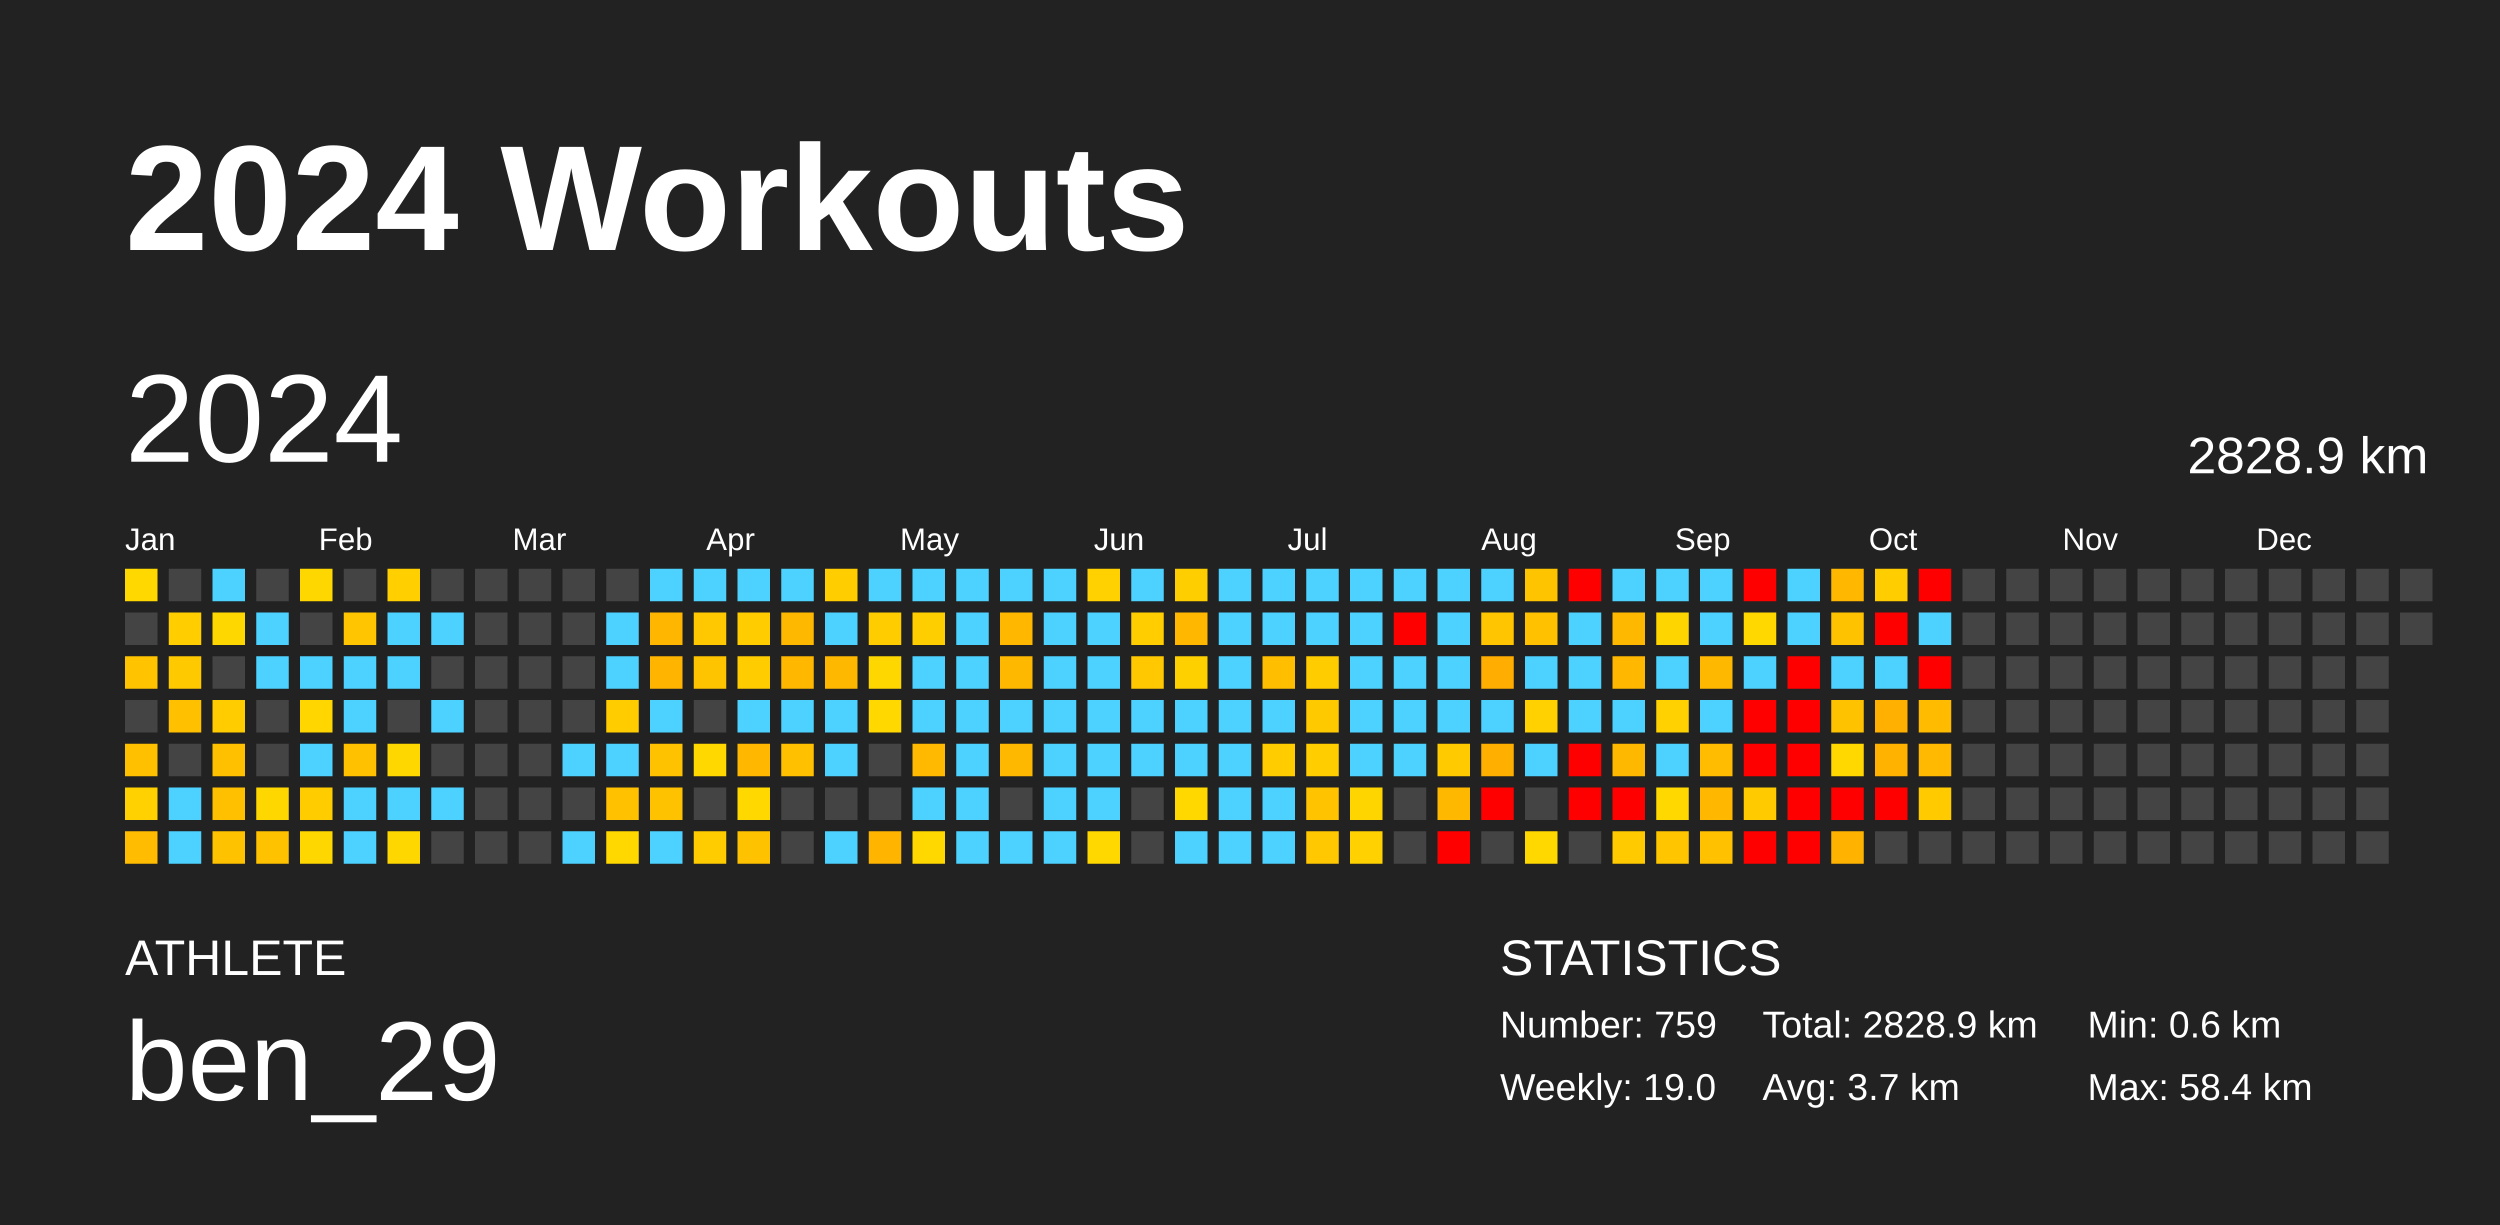
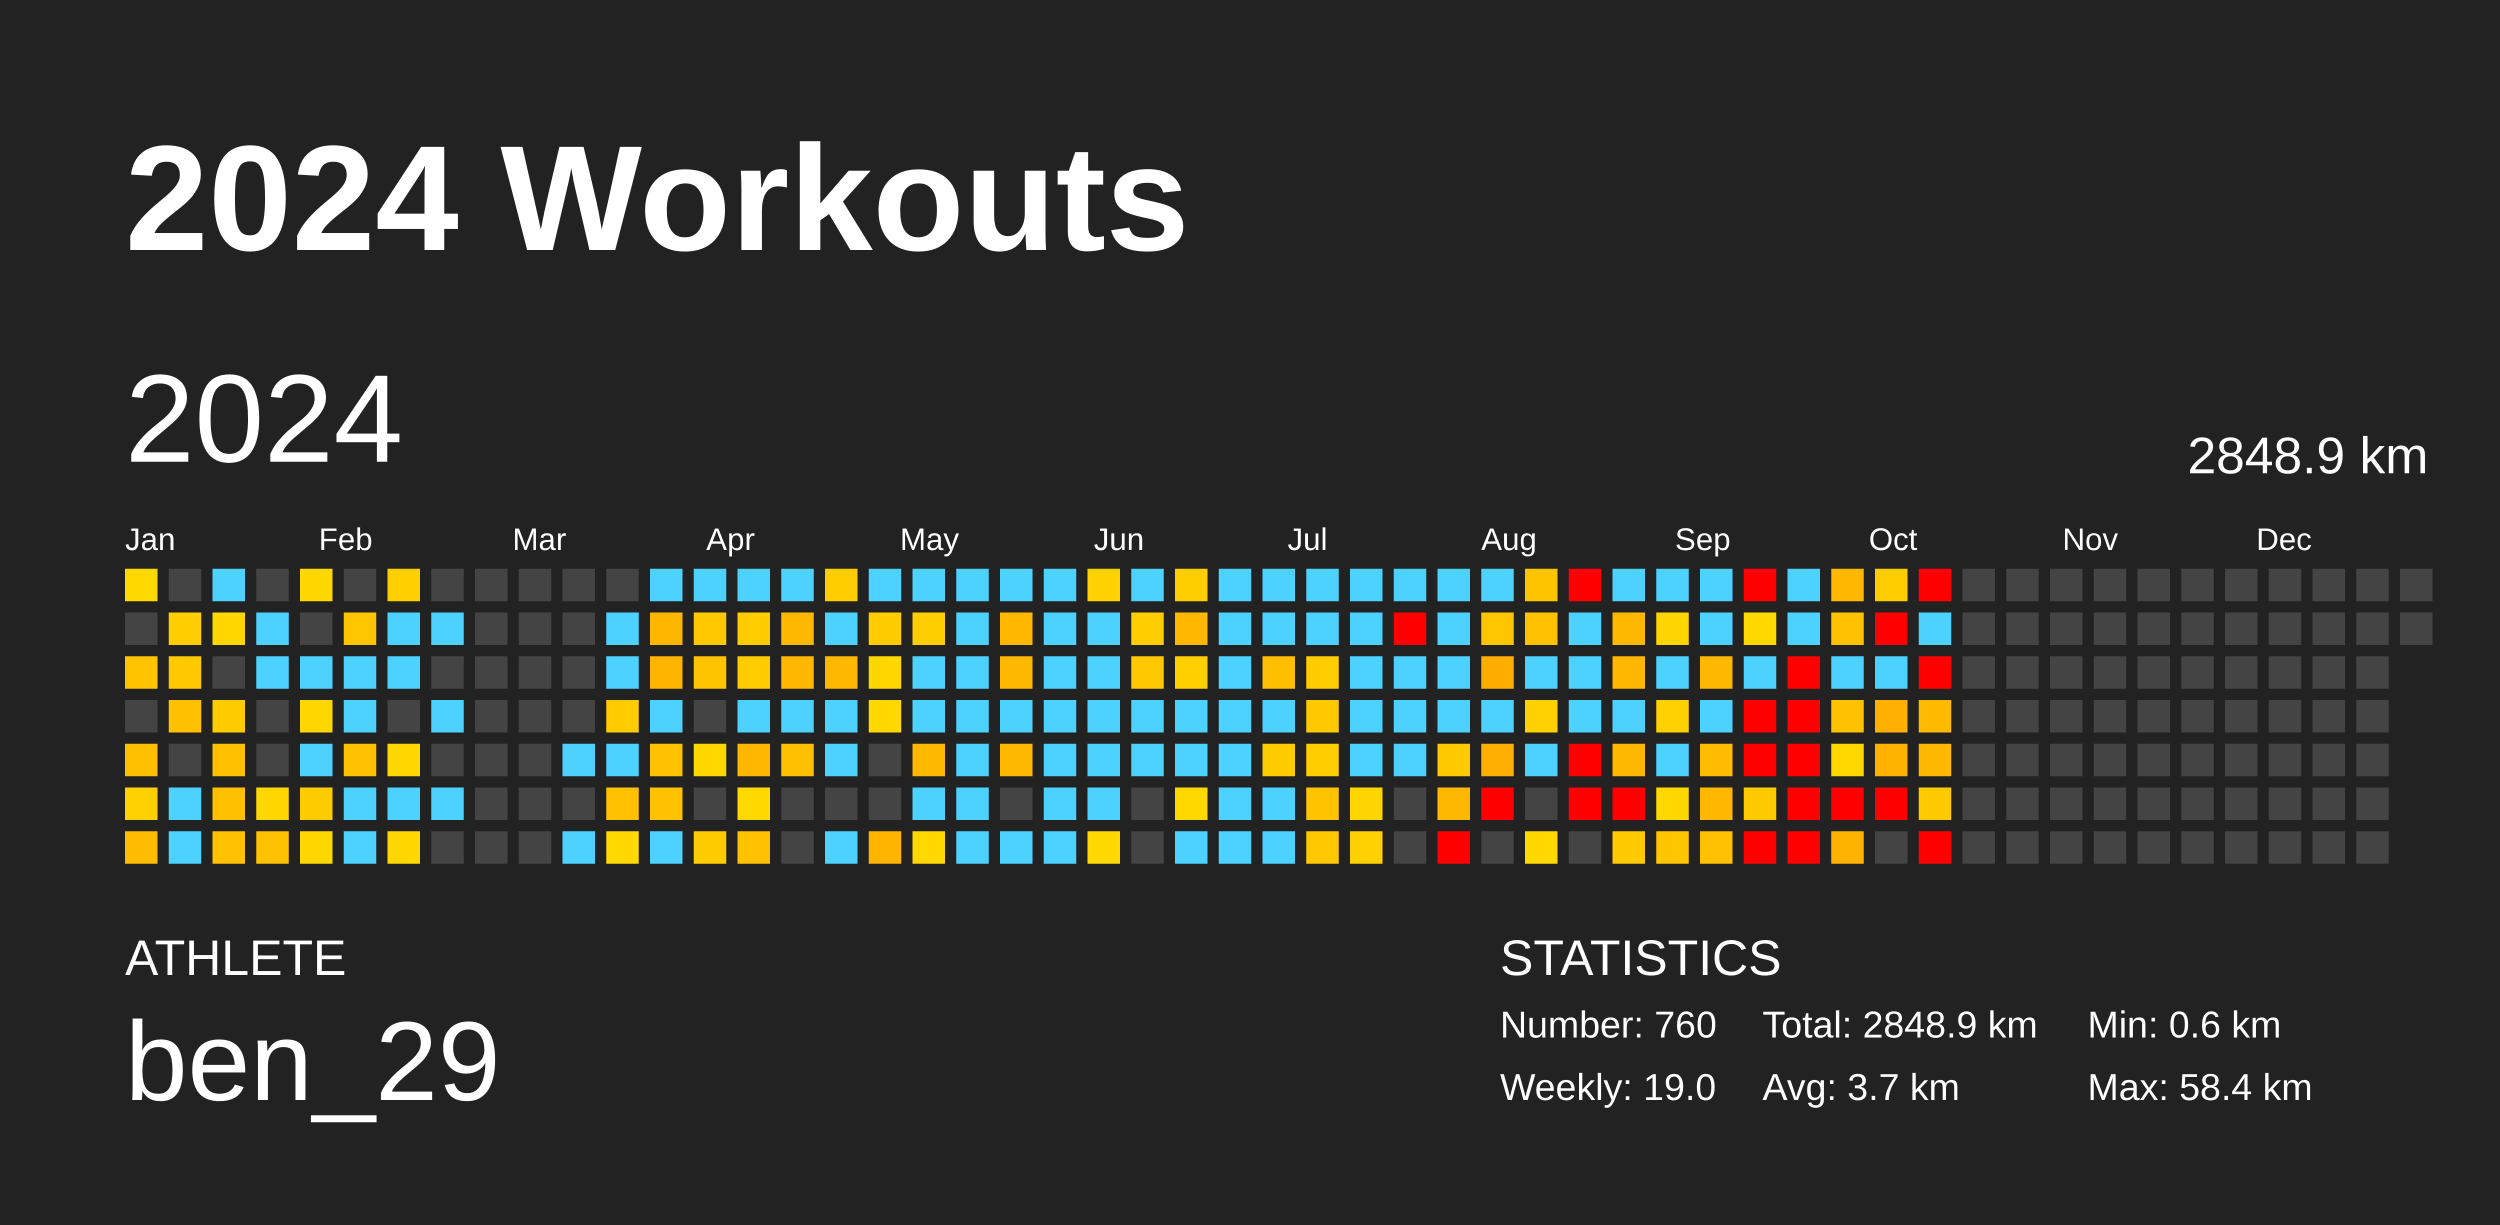
<svg xmlns="http://www.w3.org/2000/svg" baseProfile="full" height="98mm" version="1.1" viewBox="0,0,200,98" width="200mm">
  <defs />
  <rect fill="#222222" height="98" width="200" x="0" y="0" />
  <text fill="#FFFFFF" style="font-size:12px; font-family:Arial; font-weight:bold;" x="10" y="20">2024 Workouts</text>
  <text fill="#FFFFFF" style="font-size:4px; font-family:Arial" x="10" y="78">ATHLETE</text>
  <text fill="#FFFFFF" style="font-size:9px; font-family:Arial" x="10" y="88">ben_29</text>
  <text fill="#FFFFFF" style="font-size:4px; font-family:Arial" x="120" y="78">STATISTICS</text>
-   <text fill="#FFFFFF" style="font-size:3px; font-family:Arial" x="120" y="83">Number: 759</text>
+   <text fill="#FFFFFF" style="font-size:3px; font-family:Arial" x="120" y="83">Number: 760</text>
  <text fill="#FFFFFF" style="font-size:3px; font-family:Arial" x="120" y="88">Weekly: 19.0</text>
-   <text fill="#FFFFFF" style="font-size:3px; font-family:Arial" x="141" y="83">Total: 2828.9 km</text>
+   <text fill="#FFFFFF" style="font-size:3px; font-family:Arial" x="141" y="83">Total: 2848.9 km</text>
  <text fill="#FFFFFF" style="font-size:3px; font-family:Arial" x="141" y="88">Avg: 3.7 km</text>
  <text fill="#FFFFFF" style="font-size:3px; font-family:Arial" x="167" y="83">Min: 0.6 km</text>
  <text fill="#FFFFFF" style="font-size:3px; font-family:Arial" x="167" y="88">Max: 58.4 km</text>
  <text dominant-baseline="hanging" fill="#FFFFFF" style="font-size:10.0px; font-family:Arial;" x="10" y="30">2024</text>
-   <text dominant-baseline="hanging" fill="#FFFFFF" style="font-size:4.125px; font-family:Arial;" x="175" y="35">2828.9 km</text>
+   <text dominant-baseline="hanging" fill="#FFFFFF" style="font-size:4.125px; font-family:Arial;" x="175" y="35">2848.9 km</text>
  <text fill="#FFFFFF" style="font-size:2.5px; font-family:Arial" x="10.0" y="44">Jan</text>
  <text fill="#FFFFFF" style="font-size:2.5px; font-family:Arial" x="25.5" y="44">Feb</text>
  <text fill="#FFFFFF" style="font-size:2.5px; font-family:Arial" x="41.0" y="44">Mar</text>
  <text fill="#FFFFFF" style="font-size:2.5px; font-family:Arial" x="56.5" y="44">Apr</text>
  <text fill="#FFFFFF" style="font-size:2.5px; font-family:Arial" x="72.0" y="44">May</text>
  <text fill="#FFFFFF" style="font-size:2.5px; font-family:Arial" x="87.5" y="44">Jun</text>
  <text fill="#FFFFFF" style="font-size:2.5px; font-family:Arial" x="103.0" y="44">Jul</text>
  <text fill="#FFFFFF" style="font-size:2.5px; font-family:Arial" x="118.5" y="44">Aug</text>
  <text fill="#FFFFFF" style="font-size:2.5px; font-family:Arial" x="134.0" y="44">Sep</text>
  <text fill="#FFFFFF" style="font-size:2.5px; font-family:Arial" x="149.5" y="44">Oct</text>
  <text fill="#FFFFFF" style="font-size:2.5px; font-family:Arial" x="165.0" y="44">Nov</text>
  <text fill="#FFFFFF" style="font-size:2.5px; font-family:Arial" x="180.5" y="44">Dec</text>
  <rect fill="#ffd800" height="2.6" width="2.6" x="10.0" y="45.5" />
  <rect fill="#444444" height="2.6" width="2.6" x="10.0" y="49.0" />
  <rect fill="#ffc300" height="2.6" width="2.6" x="10.0" y="52.5" />
  <rect fill="#444444" height="2.6" width="2.6" x="10.0" y="56.0" />
  <rect fill="#ffc000" height="2.6" width="2.6" x="10.0" y="59.5" />
  <rect fill="#ffd100" height="2.6" width="2.6" x="10.0" y="63.0" />
  <rect fill="#ffbc00" height="2.6" width="2.6" x="10.0" y="66.5" />
  <rect fill="#444444" height="2.6" width="2.6" x="13.5" y="45.5" />
  <rect fill="#ffcd00" height="2.6" width="2.6" x="13.5" y="49.0" />
  <rect fill="#ffc900" height="2.6" width="2.6" x="13.5" y="52.5" />
  <rect fill="#ffc000" height="2.6" width="2.6" x="13.5" y="56.0" />
  <rect fill="#444444" height="2.6" width="2.6" x="13.5" y="59.5" />
  <rect fill="#4dd2ff" height="2.6" width="2.6" x="13.5" y="63.0" />
  <rect fill="#4dd2ff" height="2.6" width="2.6" x="13.5" y="66.5" />
  <rect fill="#4dd2ff" height="2.6" width="2.6" x="17.0" y="45.5" />
  <rect fill="#ffd700" height="2.6" width="2.6" x="17.0" y="49.0" />
  <rect fill="#444444" height="2.6" width="2.6" x="17.0" y="52.5" />
  <rect fill="#ffcc00" height="2.6" width="2.6" x="17.0" y="56.0" />
  <rect fill="#ffc000" height="2.6" width="2.6" x="17.0" y="59.5" />
  <rect fill="#ffc000" height="2.6" width="2.6" x="17.0" y="63.0" />
  <rect fill="#ffc200" height="2.6" width="2.6" x="17.0" y="66.5" />
  <rect fill="#444444" height="2.6" width="2.6" x="20.5" y="45.5" />
  <rect fill="#4dd2ff" height="2.6" width="2.6" x="20.5" y="49.0" />
  <rect fill="#4dd2ff" height="2.6" width="2.6" x="20.5" y="52.5" />
  <rect fill="#444444" height="2.6" width="2.6" x="20.5" y="56.0" />
  <rect fill="#444444" height="2.6" width="2.6" x="20.5" y="59.5" />
  <rect fill="#ffd700" height="2.6" width="2.6" x="20.5" y="63.0" />
  <rect fill="#ffc200" height="2.6" width="2.6" x="20.5" y="66.5" />
  <rect fill="#ffd700" height="2.6" width="2.6" x="24.0" y="45.5" />
  <rect fill="#444444" height="2.6" width="2.6" x="24.0" y="49.0" />
  <rect fill="#4dd2ff" height="2.6" width="2.6" x="24.0" y="52.5" />
  <rect fill="#ffd600" height="2.6" width="2.6" x="24.0" y="56.0" />
  <rect fill="#4dd2ff" height="2.6" width="2.6" x="24.0" y="59.5" />
  <rect fill="#ffcc00" height="2.6" width="2.6" x="24.0" y="63.0" />
  <rect fill="#ffd700" height="2.6" width="2.6" x="24.0" y="66.5" />
  <rect fill="#444444" height="2.6" width="2.6" x="27.5" y="45.5" />
  <rect fill="#ffc500" height="2.6" width="2.6" x="27.5" y="49.0" />
  <rect fill="#4dd2ff" height="2.6" width="2.6" x="27.5" y="52.5" />
  <rect fill="#4dd2ff" height="2.6" width="2.6" x="27.5" y="56.0" />
  <rect fill="#ffc100" height="2.6" width="2.6" x="27.5" y="59.5" />
  <rect fill="#4dd2ff" height="2.6" width="2.6" x="27.5" y="63.0" />
  <rect fill="#4dd2ff" height="2.6" width="2.6" x="27.5" y="66.5" />
  <rect fill="#ffcf00" height="2.6" width="2.6" x="31.0" y="45.5" />
  <rect fill="#4dd2ff" height="2.6" width="2.6" x="31.0" y="49.0" />
  <rect fill="#4dd2ff" height="2.6" width="2.6" x="31.0" y="52.5" />
  <rect fill="#444444" height="2.6" width="2.6" x="31.0" y="56.0" />
  <rect fill="#ffd700" height="2.6" width="2.6" x="31.0" y="59.5" />
  <rect fill="#4dd2ff" height="2.6" width="2.6" x="31.0" y="63.0" />
  <rect fill="#ffd700" height="2.6" width="2.6" x="31.0" y="66.5" />
  <rect fill="#444444" height="2.6" width="2.6" x="34.5" y="45.5" />
  <rect fill="#4dd2ff" height="2.6" width="2.6" x="34.5" y="49.0" />
  <rect fill="#444444" height="2.6" width="2.6" x="34.5" y="52.5" />
  <rect fill="#4dd2ff" height="2.6" width="2.6" x="34.5" y="56.0" />
  <rect fill="#444444" height="2.6" width="2.6" x="34.5" y="59.5" />
  <rect fill="#4dd2ff" height="2.6" width="2.6" x="34.5" y="63.0" />
  <rect fill="#444444" height="2.6" width="2.6" x="34.5" y="66.5" />
  <rect fill="#444444" height="2.6" width="2.6" x="38.0" y="45.5" />
  <rect fill="#444444" height="2.6" width="2.6" x="38.0" y="49.0" />
  <rect fill="#444444" height="2.6" width="2.6" x="38.0" y="52.5" />
  <rect fill="#444444" height="2.6" width="2.6" x="38.0" y="56.0" />
  <rect fill="#444444" height="2.6" width="2.6" x="38.0" y="59.5" />
  <rect fill="#444444" height="2.6" width="2.6" x="38.0" y="63.0" />
  <rect fill="#444444" height="2.6" width="2.6" x="38.0" y="66.5" />
  <rect fill="#444444" height="2.6" width="2.6" x="41.5" y="45.5" />
  <rect fill="#444444" height="2.6" width="2.6" x="41.5" y="49.0" />
  <rect fill="#444444" height="2.6" width="2.6" x="41.5" y="52.5" />
  <rect fill="#444444" height="2.6" width="2.6" x="41.5" y="56.0" />
  <rect fill="#444444" height="2.6" width="2.6" x="41.5" y="59.5" />
  <rect fill="#444444" height="2.6" width="2.6" x="41.5" y="63.0" />
  <rect fill="#444444" height="2.6" width="2.6" x="41.5" y="66.5" />
  <rect fill="#444444" height="2.6" width="2.6" x="45.0" y="45.5" />
  <rect fill="#444444" height="2.6" width="2.6" x="45.0" y="49.0" />
  <rect fill="#444444" height="2.6" width="2.6" x="45.0" y="52.5" />
  <rect fill="#444444" height="2.6" width="2.6" x="45.0" y="56.0" />
  <rect fill="#4dd2ff" height="2.6" width="2.6" x="45.0" y="59.5" />
  <rect fill="#444444" height="2.6" width="2.6" x="45.0" y="63.0" />
  <rect fill="#4dd2ff" height="2.6" width="2.6" x="45.0" y="66.5" />
  <rect fill="#444444" height="2.6" width="2.6" x="48.5" y="45.5" />
  <rect fill="#4dd2ff" height="2.6" width="2.6" x="48.5" y="49.0" />
  <rect fill="#4dd2ff" height="2.6" width="2.6" x="48.5" y="52.5" />
  <rect fill="#ffcc00" height="2.6" width="2.6" x="48.5" y="56.0" />
  <rect fill="#4dd2ff" height="2.6" width="2.6" x="48.5" y="59.5" />
  <rect fill="#ffc100" height="2.6" width="2.6" x="48.5" y="63.0" />
  <rect fill="#ffd800" height="2.6" width="2.6" x="48.5" y="66.5" />
  <rect fill="#4dd2ff" height="2.6" width="2.6" x="52.0" y="45.5" />
  <rect fill="#ffb600" height="2.6" width="2.6" x="52.0" y="49.0" />
  <rect fill="#ffb400" height="2.6" width="2.6" x="52.0" y="52.5" />
  <rect fill="#4dd2ff" height="2.6" width="2.6" x="52.0" y="56.0" />
  <rect fill="#ffc200" height="2.6" width="2.6" x="52.0" y="59.5" />
  <rect fill="#ffc200" height="2.6" width="2.6" x="52.0" y="63.0" />
  <rect fill="#4dd2ff" height="2.6" width="2.6" x="52.0" y="66.5" />
  <rect fill="#4dd2ff" height="2.6" width="2.6" x="55.5" y="45.5" />
  <rect fill="#ffc800" height="2.6" width="2.6" x="55.5" y="49.0" />
  <rect fill="#ffc400" height="2.6" width="2.6" x="55.5" y="52.5" />
  <rect fill="#444444" height="2.6" width="2.6" x="55.5" y="56.0" />
  <rect fill="#ffd800" height="2.6" width="2.6" x="55.5" y="59.5" />
  <rect fill="#444444" height="2.6" width="2.6" x="55.5" y="63.0" />
  <rect fill="#ffcc00" height="2.6" width="2.6" x="55.5" y="66.5" />
  <rect fill="#4dd2ff" height="2.6" width="2.6" x="59.0" y="45.5" />
  <rect fill="#ffcc00" height="2.6" width="2.6" x="59.0" y="49.0" />
  <rect fill="#ffcc00" height="2.6" width="2.6" x="59.0" y="52.5" />
  <rect fill="#4dd2ff" height="2.6" width="2.6" x="59.0" y="56.0" />
  <rect fill="#ffb700" height="2.6" width="2.6" x="59.0" y="59.5" />
  <rect fill="#ffd800" height="2.6" width="2.6" x="59.0" y="63.0" />
  <rect fill="#ffc200" height="2.6" width="2.6" x="59.0" y="66.5" />
  <rect fill="#4dd2ff" height="2.6" width="2.6" x="62.5" y="45.5" />
  <rect fill="#ffb800" height="2.6" width="2.6" x="62.5" y="49.0" />
  <rect fill="#ffb700" height="2.6" width="2.6" x="62.5" y="52.5" />
  <rect fill="#4dd2ff" height="2.6" width="2.6" x="62.5" y="56.0" />
  <rect fill="#ffc000" height="2.6" width="2.6" x="62.5" y="59.5" />
  <rect fill="#444444" height="2.6" width="2.6" x="62.5" y="63.0" />
  <rect fill="#444444" height="2.6" width="2.6" x="62.5" y="66.5" />
  <rect fill="#ffcd00" height="2.6" width="2.6" x="66.0" y="45.5" />
  <rect fill="#4dd2ff" height="2.6" width="2.6" x="66.0" y="49.0" />
  <rect fill="#ffb800" height="2.6" width="2.6" x="66.0" y="52.5" />
  <rect fill="#4dd2ff" height="2.6" width="2.6" x="66.0" y="56.0" />
  <rect fill="#4dd2ff" height="2.6" width="2.6" x="66.0" y="59.5" />
  <rect fill="#444444" height="2.6" width="2.6" x="66.0" y="63.0" />
  <rect fill="#4dd2ff" height="2.6" width="2.6" x="66.0" y="66.5" />
  <rect fill="#4dd2ff" height="2.6" width="2.6" x="69.5" y="45.5" />
  <rect fill="#ffcc00" height="2.6" width="2.6" x="69.5" y="49.0" />
  <rect fill="#ffd700" height="2.6" width="2.6" x="69.5" y="52.5" />
  <rect fill="#ffd800" height="2.6" width="2.6" x="69.5" y="56.0" />
  <rect fill="#444444" height="2.6" width="2.6" x="69.5" y="59.5" />
  <rect fill="#444444" height="2.6" width="2.6" x="69.5" y="63.0" />
  <rect fill="#ffb500" height="2.6" width="2.6" x="69.5" y="66.5" />
  <rect fill="#4dd2ff" height="2.6" width="2.6" x="73.0" y="45.5" />
  <rect fill="#ffce00" height="2.6" width="2.6" x="73.0" y="49.0" />
  <rect fill="#4dd2ff" height="2.6" width="2.6" x="73.0" y="52.5" />
  <rect fill="#4dd2ff" height="2.6" width="2.6" x="73.0" y="56.0" />
  <rect fill="#ffb900" height="2.6" width="2.6" x="73.0" y="59.5" />
  <rect fill="#4dd2ff" height="2.6" width="2.6" x="73.0" y="63.0" />
  <rect fill="#ffd800" height="2.6" width="2.6" x="73.0" y="66.5" />
  <rect fill="#4dd2ff" height="2.6" width="2.6" x="76.5" y="45.5" />
  <rect fill="#4dd2ff" height="2.6" width="2.6" x="76.5" y="49.0" />
  <rect fill="#4dd2ff" height="2.6" width="2.6" x="76.5" y="52.5" />
  <rect fill="#4dd2ff" height="2.6" width="2.6" x="76.5" y="56.0" />
  <rect fill="#4dd2ff" height="2.6" width="2.6" x="76.5" y="59.5" />
  <rect fill="#4dd2ff" height="2.6" width="2.6" x="76.5" y="63.0" />
  <rect fill="#4dd2ff" height="2.6" width="2.6" x="76.5" y="66.5" />
  <rect fill="#4dd2ff" height="2.6" width="2.6" x="80.0" y="45.5" />
  <rect fill="#ffb700" height="2.6" width="2.6" x="80.0" y="49.0" />
  <rect fill="#ffb800" height="2.6" width="2.6" x="80.0" y="52.5" />
  <rect fill="#4dd2ff" height="2.6" width="2.6" x="80.0" y="56.0" />
  <rect fill="#ffb800" height="2.6" width="2.6" x="80.0" y="59.5" />
  <rect fill="#444444" height="2.6" width="2.6" x="80.0" y="63.0" />
  <rect fill="#4dd2ff" height="2.6" width="2.6" x="80.0" y="66.5" />
  <rect fill="#4dd2ff" height="2.6" width="2.6" x="83.5" y="45.5" />
  <rect fill="#4dd2ff" height="2.6" width="2.6" x="83.5" y="49.0" />
  <rect fill="#4dd2ff" height="2.6" width="2.6" x="83.5" y="52.5" />
  <rect fill="#4dd2ff" height="2.6" width="2.6" x="83.5" y="56.0" />
  <rect fill="#4dd2ff" height="2.6" width="2.6" x="83.5" y="59.5" />
  <rect fill="#4dd2ff" height="2.6" width="2.6" x="83.5" y="63.0" />
  <rect fill="#4dd2ff" height="2.6" width="2.6" x="83.5" y="66.5" />
  <rect fill="#ffd100" height="2.6" width="2.6" x="87.0" y="45.5" />
  <rect fill="#4dd2ff" height="2.6" width="2.6" x="87.0" y="49.0" />
  <rect fill="#4dd2ff" height="2.6" width="2.6" x="87.0" y="52.5" />
  <rect fill="#4dd2ff" height="2.6" width="2.6" x="87.0" y="56.0" />
  <rect fill="#4dd2ff" height="2.6" width="2.6" x="87.0" y="59.5" />
  <rect fill="#4dd2ff" height="2.6" width="2.6" x="87.0" y="63.0" />
  <rect fill="#ffd800" height="2.6" width="2.6" x="87.0" y="66.5" />
  <rect fill="#4dd2ff" height="2.6" width="2.6" x="90.5" y="45.5" />
  <rect fill="#ffcd00" height="2.6" width="2.6" x="90.5" y="49.0" />
  <rect fill="#ffc800" height="2.6" width="2.6" x="90.5" y="52.5" />
  <rect fill="#4dd2ff" height="2.6" width="2.6" x="90.5" y="56.0" />
  <rect fill="#4dd2ff" height="2.6" width="2.6" x="90.5" y="59.5" />
  <rect fill="#444444" height="2.6" width="2.6" x="90.5" y="63.0" />
  <rect fill="#444444" height="2.6" width="2.6" x="90.5" y="66.5" />
  <rect fill="#ffce00" height="2.6" width="2.6" x="94.0" y="45.5" />
  <rect fill="#ffb700" height="2.6" width="2.6" x="94.0" y="49.0" />
  <rect fill="#ffd000" height="2.6" width="2.6" x="94.0" y="52.5" />
  <rect fill="#4dd2ff" height="2.6" width="2.6" x="94.0" y="56.0" />
  <rect fill="#4dd2ff" height="2.6" width="2.6" x="94.0" y="59.5" />
  <rect fill="#ffd800" height="2.6" width="2.6" x="94.0" y="63.0" />
  <rect fill="#4dd2ff" height="2.6" width="2.6" x="94.0" y="66.5" />
  <rect fill="#4dd2ff" height="2.6" width="2.6" x="97.5" y="45.5" />
  <rect fill="#4dd2ff" height="2.6" width="2.6" x="97.5" y="49.0" />
  <rect fill="#4dd2ff" height="2.6" width="2.6" x="97.5" y="52.5" />
  <rect fill="#4dd2ff" height="2.6" width="2.6" x="97.5" y="56.0" />
  <rect fill="#4dd2ff" height="2.6" width="2.6" x="97.5" y="59.5" />
  <rect fill="#4dd2ff" height="2.6" width="2.6" x="97.5" y="63.0" />
  <rect fill="#4dd2ff" height="2.6" width="2.6" x="97.5" y="66.5" />
  <rect fill="#4dd2ff" height="2.6" width="2.6" x="101.0" y="45.5" />
  <rect fill="#4dd2ff" height="2.6" width="2.6" x="101.0" y="49.0" />
  <rect fill="#ffbf00" height="2.6" width="2.6" x="101.0" y="52.5" />
  <rect fill="#4dd2ff" height="2.6" width="2.6" x="101.0" y="56.0" />
  <rect fill="#ffcc00" height="2.6" width="2.6" x="101.0" y="59.5" />
  <rect fill="#4dd2ff" height="2.6" width="2.6" x="101.0" y="63.0" />
  <rect fill="#4dd2ff" height="2.6" width="2.6" x="101.0" y="66.5" />
  <rect fill="#4dd2ff" height="2.6" width="2.6" x="104.5" y="45.5" />
  <rect fill="#4dd2ff" height="2.6" width="2.6" x="104.5" y="49.0" />
  <rect fill="#ffcc00" height="2.6" width="2.6" x="104.5" y="52.5" />
  <rect fill="#ffc900" height="2.6" width="2.6" x="104.5" y="56.0" />
  <rect fill="#ffcd00" height="2.6" width="2.6" x="104.5" y="59.5" />
  <rect fill="#ffc300" height="2.6" width="2.6" x="104.5" y="63.0" />
  <rect fill="#ffc800" height="2.6" width="2.6" x="104.5" y="66.5" />
  <rect fill="#4dd2ff" height="2.6" width="2.6" x="108.0" y="45.5" />
  <rect fill="#4dd2ff" height="2.6" width="2.6" x="108.0" y="49.0" />
  <rect fill="#4dd2ff" height="2.6" width="2.6" x="108.0" y="52.5" />
  <rect fill="#4dd2ff" height="2.6" width="2.6" x="108.0" y="56.0" />
  <rect fill="#4dd2ff" height="2.6" width="2.6" x="108.0" y="59.5" />
  <rect fill="#ffd500" height="2.6" width="2.6" x="108.0" y="63.0" />
  <rect fill="#ffd100" height="2.6" width="2.6" x="108.0" y="66.5" />
  <rect fill="#4dd2ff" height="2.6" width="2.6" x="111.5" y="45.5" />
  <rect fill="red" height="2.6" width="2.6" x="111.5" y="49.0" />
  <rect fill="#4dd2ff" height="2.6" width="2.6" x="111.5" y="52.5" />
  <rect fill="#4dd2ff" height="2.6" width="2.6" x="111.5" y="56.0" />
  <rect fill="#4dd2ff" height="2.6" width="2.6" x="111.5" y="59.5" />
  <rect fill="#444444" height="2.6" width="2.6" x="111.5" y="63.0" />
  <rect fill="#444444" height="2.6" width="2.6" x="111.5" y="66.5" />
  <rect fill="#4dd2ff" height="2.6" width="2.6" x="115.0" y="45.5" />
  <rect fill="#4dd2ff" height="2.6" width="2.6" x="115.0" y="49.0" />
  <rect fill="#4dd2ff" height="2.6" width="2.6" x="115.0" y="52.5" />
  <rect fill="#4dd2ff" height="2.6" width="2.6" x="115.0" y="56.0" />
  <rect fill="#ffcb00" height="2.6" width="2.6" x="115.0" y="59.5" />
  <rect fill="#ffb800" height="2.6" width="2.6" x="115.0" y="63.0" />
  <rect fill="red" height="2.6" width="2.6" x="115.0" y="66.5" />
  <rect fill="#4dd2ff" height="2.6" width="2.6" x="118.5" y="45.5" />
  <rect fill="#ffc500" height="2.6" width="2.6" x="118.5" y="49.0" />
  <rect fill="#ffad00" height="2.6" width="2.6" x="118.5" y="52.5" />
  <rect fill="#4dd2ff" height="2.6" width="2.6" x="118.5" y="56.0" />
  <rect fill="#ffaf00" height="2.6" width="2.6" x="118.5" y="59.5" />
  <rect fill="red" height="2.6" width="2.6" x="118.5" y="63.0" />
  <rect fill="#444444" height="2.6" width="2.6" x="118.5" y="66.5" />
  <rect fill="#ffc400" height="2.6" width="2.6" x="122.0" y="45.5" />
  <rect fill="#ffc100" height="2.6" width="2.6" x="122.0" y="49.0" />
  <rect fill="#4dd2ff" height="2.6" width="2.6" x="122.0" y="52.5" />
  <rect fill="#ffd100" height="2.6" width="2.6" x="122.0" y="56.0" />
  <rect fill="#4dd2ff" height="2.6" width="2.6" x="122.0" y="59.5" />
  <rect fill="#444444" height="2.6" width="2.6" x="122.0" y="63.0" />
  <rect fill="#ffd800" height="2.6" width="2.6" x="122.0" y="66.5" />
  <rect fill="red" height="2.6" width="2.6" x="125.5" y="45.5" />
  <rect fill="#4dd2ff" height="2.6" width="2.6" x="125.5" y="49.0" />
  <rect fill="#4dd2ff" height="2.6" width="2.6" x="125.5" y="52.5" />
  <rect fill="#4dd2ff" height="2.6" width="2.6" x="125.5" y="56.0" />
  <rect fill="red" height="2.6" width="2.6" x="125.5" y="59.5" />
  <rect fill="red" height="2.6" width="2.6" x="125.5" y="63.0" />
  <rect fill="#444444" height="2.6" width="2.6" x="125.5" y="66.5" />
  <rect fill="#4dd2ff" height="2.6" width="2.6" x="129.0" y="45.5" />
  <rect fill="#ffb800" height="2.6" width="2.6" x="129.0" y="49.0" />
  <rect fill="#ffb700" height="2.6" width="2.6" x="129.0" y="52.5" />
  <rect fill="#4dd2ff" height="2.6" width="2.6" x="129.0" y="56.0" />
  <rect fill="#ffb800" height="2.6" width="2.6" x="129.0" y="59.5" />
  <rect fill="red" height="2.6" width="2.6" x="129.0" y="63.0" />
  <rect fill="#ffcb00" height="2.6" width="2.6" x="129.0" y="66.5" />
  <rect fill="#4dd2ff" height="2.6" width="2.6" x="132.5" y="45.5" />
  <rect fill="#ffd500" height="2.6" width="2.6" x="132.5" y="49.0" />
  <rect fill="#4dd2ff" height="2.6" width="2.6" x="132.5" y="52.5" />
  <rect fill="#ffd100" height="2.6" width="2.6" x="132.5" y="56.0" />
  <rect fill="#4dd2ff" height="2.6" width="2.6" x="132.5" y="59.5" />
  <rect fill="#ffd800" height="2.6" width="2.6" x="132.5" y="63.0" />
  <rect fill="#ffc600" height="2.6" width="2.6" x="132.5" y="66.5" />
  <rect fill="#4dd2ff" height="2.6" width="2.6" x="136.0" y="45.5" />
  <rect fill="#4dd2ff" height="2.6" width="2.6" x="136.0" y="49.0" />
  <rect fill="#ffb800" height="2.6" width="2.6" x="136.0" y="52.5" />
  <rect fill="#4dd2ff" height="2.6" width="2.6" x="136.0" y="56.0" />
  <rect fill="#ffbc00" height="2.6" width="2.6" x="136.0" y="59.5" />
  <rect fill="#ffb700" height="2.6" width="2.6" x="136.0" y="63.0" />
  <rect fill="#ffc100" height="2.6" width="2.6" x="136.0" y="66.5" />
  <rect fill="red" height="2.6" width="2.6" x="139.5" y="45.5" />
  <rect fill="#ffd800" height="2.6" width="2.6" x="139.5" y="49.0" />
  <rect fill="#4dd2ff" height="2.6" width="2.6" x="139.5" y="52.5" />
  <rect fill="red" height="2.6" width="2.6" x="139.5" y="56.0" />
  <rect fill="red" height="2.6" width="2.6" x="139.5" y="59.5" />
  <rect fill="#ffcb00" height="2.6" width="2.6" x="139.5" y="63.0" />
  <rect fill="red" height="2.6" width="2.6" x="139.5" y="66.5" />
  <rect fill="#4dd2ff" height="2.6" width="2.6" x="143.0" y="45.5" />
  <rect fill="#4dd2ff" height="2.6" width="2.6" x="143.0" y="49.0" />
  <rect fill="red" height="2.6" width="2.6" x="143.0" y="52.5" />
  <rect fill="red" height="2.6" width="2.6" x="143.0" y="56.0" />
  <rect fill="red" height="2.6" width="2.6" x="143.0" y="59.5" />
  <rect fill="red" height="2.6" width="2.6" x="143.0" y="63.0" />
  <rect fill="red" height="2.6" width="2.6" x="143.0" y="66.5" />
  <rect fill="#ffb700" height="2.6" width="2.6" x="146.5" y="45.5" />
  <rect fill="#ffc200" height="2.6" width="2.6" x="146.5" y="49.0" />
  <rect fill="#4dd2ff" height="2.6" width="2.6" x="146.5" y="52.5" />
  <rect fill="#ffc200" height="2.6" width="2.6" x="146.5" y="56.0" />
  <rect fill="#ffd800" height="2.6" width="2.6" x="146.5" y="59.5" />
  <rect fill="red" height="2.6" width="2.6" x="146.5" y="63.0" />
  <rect fill="#ffb300" height="2.6" width="2.6" x="146.5" y="66.5" />
  <rect fill="#ffcd00" height="2.6" width="2.6" x="150.0" y="45.5" />
  <rect fill="red" height="2.6" width="2.6" x="150.0" y="49.0" />
  <rect fill="#4dd2ff" height="2.6" width="2.6" x="150.0" y="52.5" />
  <rect fill="#ffb000" height="2.6" width="2.6" x="150.0" y="56.0" />
  <rect fill="#ffb300" height="2.6" width="2.6" x="150.0" y="59.5" />
  <rect fill="red" height="2.6" width="2.6" x="150.0" y="63.0" />
  <rect fill="#444444" height="2.6" width="2.6" x="150.0" y="66.5" />
  <rect fill="red" height="2.6" width="2.6" x="153.5" y="45.5" />
  <rect fill="#4dd2ff" height="2.6" width="2.6" x="153.5" y="49.0" />
  <rect fill="red" height="2.6" width="2.6" x="153.5" y="52.5" />
  <rect fill="#ffbb00" height="2.6" width="2.6" x="153.5" y="56.0" />
  <rect fill="#ffb900" height="2.6" width="2.6" x="153.5" y="59.5" />
  <rect fill="#ffcb00" height="2.6" width="2.6" x="153.5" y="63.0" />
-   <rect fill="#444444" height="2.6" width="2.6" x="153.5" y="66.5" />
+   <rect fill="red" height="2.6" width="2.6" x="153.5" y="66.5" />
  <rect fill="#444444" height="2.6" width="2.6" x="157.0" y="45.5" />
  <rect fill="#444444" height="2.6" width="2.6" x="157.0" y="49.0" />
  <rect fill="#444444" height="2.6" width="2.6" x="157.0" y="52.5" />
  <rect fill="#444444" height="2.6" width="2.6" x="157.0" y="56.0" />
  <rect fill="#444444" height="2.6" width="2.6" x="157.0" y="59.5" />
  <rect fill="#444444" height="2.6" width="2.6" x="157.0" y="63.0" />
  <rect fill="#444444" height="2.6" width="2.6" x="157.0" y="66.5" />
  <rect fill="#444444" height="2.6" width="2.6" x="160.5" y="45.5" />
  <rect fill="#444444" height="2.6" width="2.6" x="160.5" y="49.0" />
  <rect fill="#444444" height="2.6" width="2.6" x="160.5" y="52.5" />
  <rect fill="#444444" height="2.6" width="2.6" x="160.5" y="56.0" />
  <rect fill="#444444" height="2.6" width="2.6" x="160.5" y="59.5" />
  <rect fill="#444444" height="2.6" width="2.6" x="160.5" y="63.0" />
  <rect fill="#444444" height="2.6" width="2.6" x="160.5" y="66.5" />
  <rect fill="#444444" height="2.6" width="2.6" x="164.0" y="45.5" />
  <rect fill="#444444" height="2.6" width="2.6" x="164.0" y="49.0" />
  <rect fill="#444444" height="2.6" width="2.6" x="164.0" y="52.5" />
  <rect fill="#444444" height="2.6" width="2.6" x="164.0" y="56.0" />
  <rect fill="#444444" height="2.6" width="2.6" x="164.0" y="59.5" />
  <rect fill="#444444" height="2.6" width="2.6" x="164.0" y="63.0" />
  <rect fill="#444444" height="2.6" width="2.6" x="164.0" y="66.5" />
  <rect fill="#444444" height="2.6" width="2.6" x="167.5" y="45.5" />
  <rect fill="#444444" height="2.6" width="2.6" x="167.5" y="49.0" />
  <rect fill="#444444" height="2.6" width="2.6" x="167.5" y="52.5" />
  <rect fill="#444444" height="2.6" width="2.6" x="167.5" y="56.0" />
  <rect fill="#444444" height="2.6" width="2.6" x="167.5" y="59.5" />
  <rect fill="#444444" height="2.6" width="2.6" x="167.5" y="63.0" />
  <rect fill="#444444" height="2.6" width="2.6" x="167.5" y="66.5" />
  <rect fill="#444444" height="2.6" width="2.6" x="171.0" y="45.5" />
  <rect fill="#444444" height="2.6" width="2.6" x="171.0" y="49.0" />
  <rect fill="#444444" height="2.6" width="2.6" x="171.0" y="52.5" />
  <rect fill="#444444" height="2.6" width="2.6" x="171.0" y="56.0" />
  <rect fill="#444444" height="2.6" width="2.6" x="171.0" y="59.5" />
  <rect fill="#444444" height="2.6" width="2.6" x="171.0" y="63.0" />
  <rect fill="#444444" height="2.6" width="2.6" x="171.0" y="66.5" />
  <rect fill="#444444" height="2.6" width="2.6" x="174.5" y="45.5" />
  <rect fill="#444444" height="2.6" width="2.6" x="174.5" y="49.0" />
  <rect fill="#444444" height="2.6" width="2.6" x="174.5" y="52.5" />
  <rect fill="#444444" height="2.6" width="2.6" x="174.5" y="56.0" />
  <rect fill="#444444" height="2.6" width="2.6" x="174.5" y="59.5" />
  <rect fill="#444444" height="2.6" width="2.6" x="174.5" y="63.0" />
  <rect fill="#444444" height="2.6" width="2.6" x="174.5" y="66.5" />
  <rect fill="#444444" height="2.6" width="2.6" x="178.0" y="45.5" />
  <rect fill="#444444" height="2.6" width="2.6" x="178.0" y="49.0" />
  <rect fill="#444444" height="2.6" width="2.6" x="178.0" y="52.5" />
  <rect fill="#444444" height="2.6" width="2.6" x="178.0" y="56.0" />
  <rect fill="#444444" height="2.6" width="2.6" x="178.0" y="59.5" />
  <rect fill="#444444" height="2.6" width="2.6" x="178.0" y="63.0" />
  <rect fill="#444444" height="2.6" width="2.6" x="178.0" y="66.5" />
  <rect fill="#444444" height="2.6" width="2.6" x="181.5" y="45.5" />
  <rect fill="#444444" height="2.6" width="2.6" x="181.5" y="49.0" />
  <rect fill="#444444" height="2.6" width="2.6" x="181.5" y="52.5" />
  <rect fill="#444444" height="2.6" width="2.6" x="181.5" y="56.0" />
  <rect fill="#444444" height="2.6" width="2.6" x="181.5" y="59.5" />
  <rect fill="#444444" height="2.6" width="2.6" x="181.5" y="63.0" />
  <rect fill="#444444" height="2.6" width="2.6" x="181.5" y="66.5" />
  <rect fill="#444444" height="2.6" width="2.6" x="185.0" y="45.5" />
  <rect fill="#444444" height="2.6" width="2.6" x="185.0" y="49.0" />
  <rect fill="#444444" height="2.6" width="2.6" x="185.0" y="52.5" />
  <rect fill="#444444" height="2.6" width="2.6" x="185.0" y="56.0" />
  <rect fill="#444444" height="2.6" width="2.6" x="185.0" y="59.5" />
  <rect fill="#444444" height="2.6" width="2.6" x="185.0" y="63.0" />
  <rect fill="#444444" height="2.6" width="2.6" x="185.0" y="66.5" />
  <rect fill="#444444" height="2.6" width="2.6" x="188.5" y="45.5" />
  <rect fill="#444444" height="2.6" width="2.6" x="188.5" y="49.0" />
  <rect fill="#444444" height="2.6" width="2.6" x="188.5" y="52.5" />
  <rect fill="#444444" height="2.6" width="2.6" x="188.5" y="56.0" />
  <rect fill="#444444" height="2.6" width="2.6" x="188.5" y="59.5" />
  <rect fill="#444444" height="2.6" width="2.6" x="188.5" y="63.0" />
  <rect fill="#444444" height="2.6" width="2.6" x="188.5" y="66.5" />
  <rect fill="#444444" height="2.6" width="2.6" x="192.0" y="45.5" />
  <rect fill="#444444" height="2.6" width="2.6" x="192.0" y="49.0" />
</svg>
